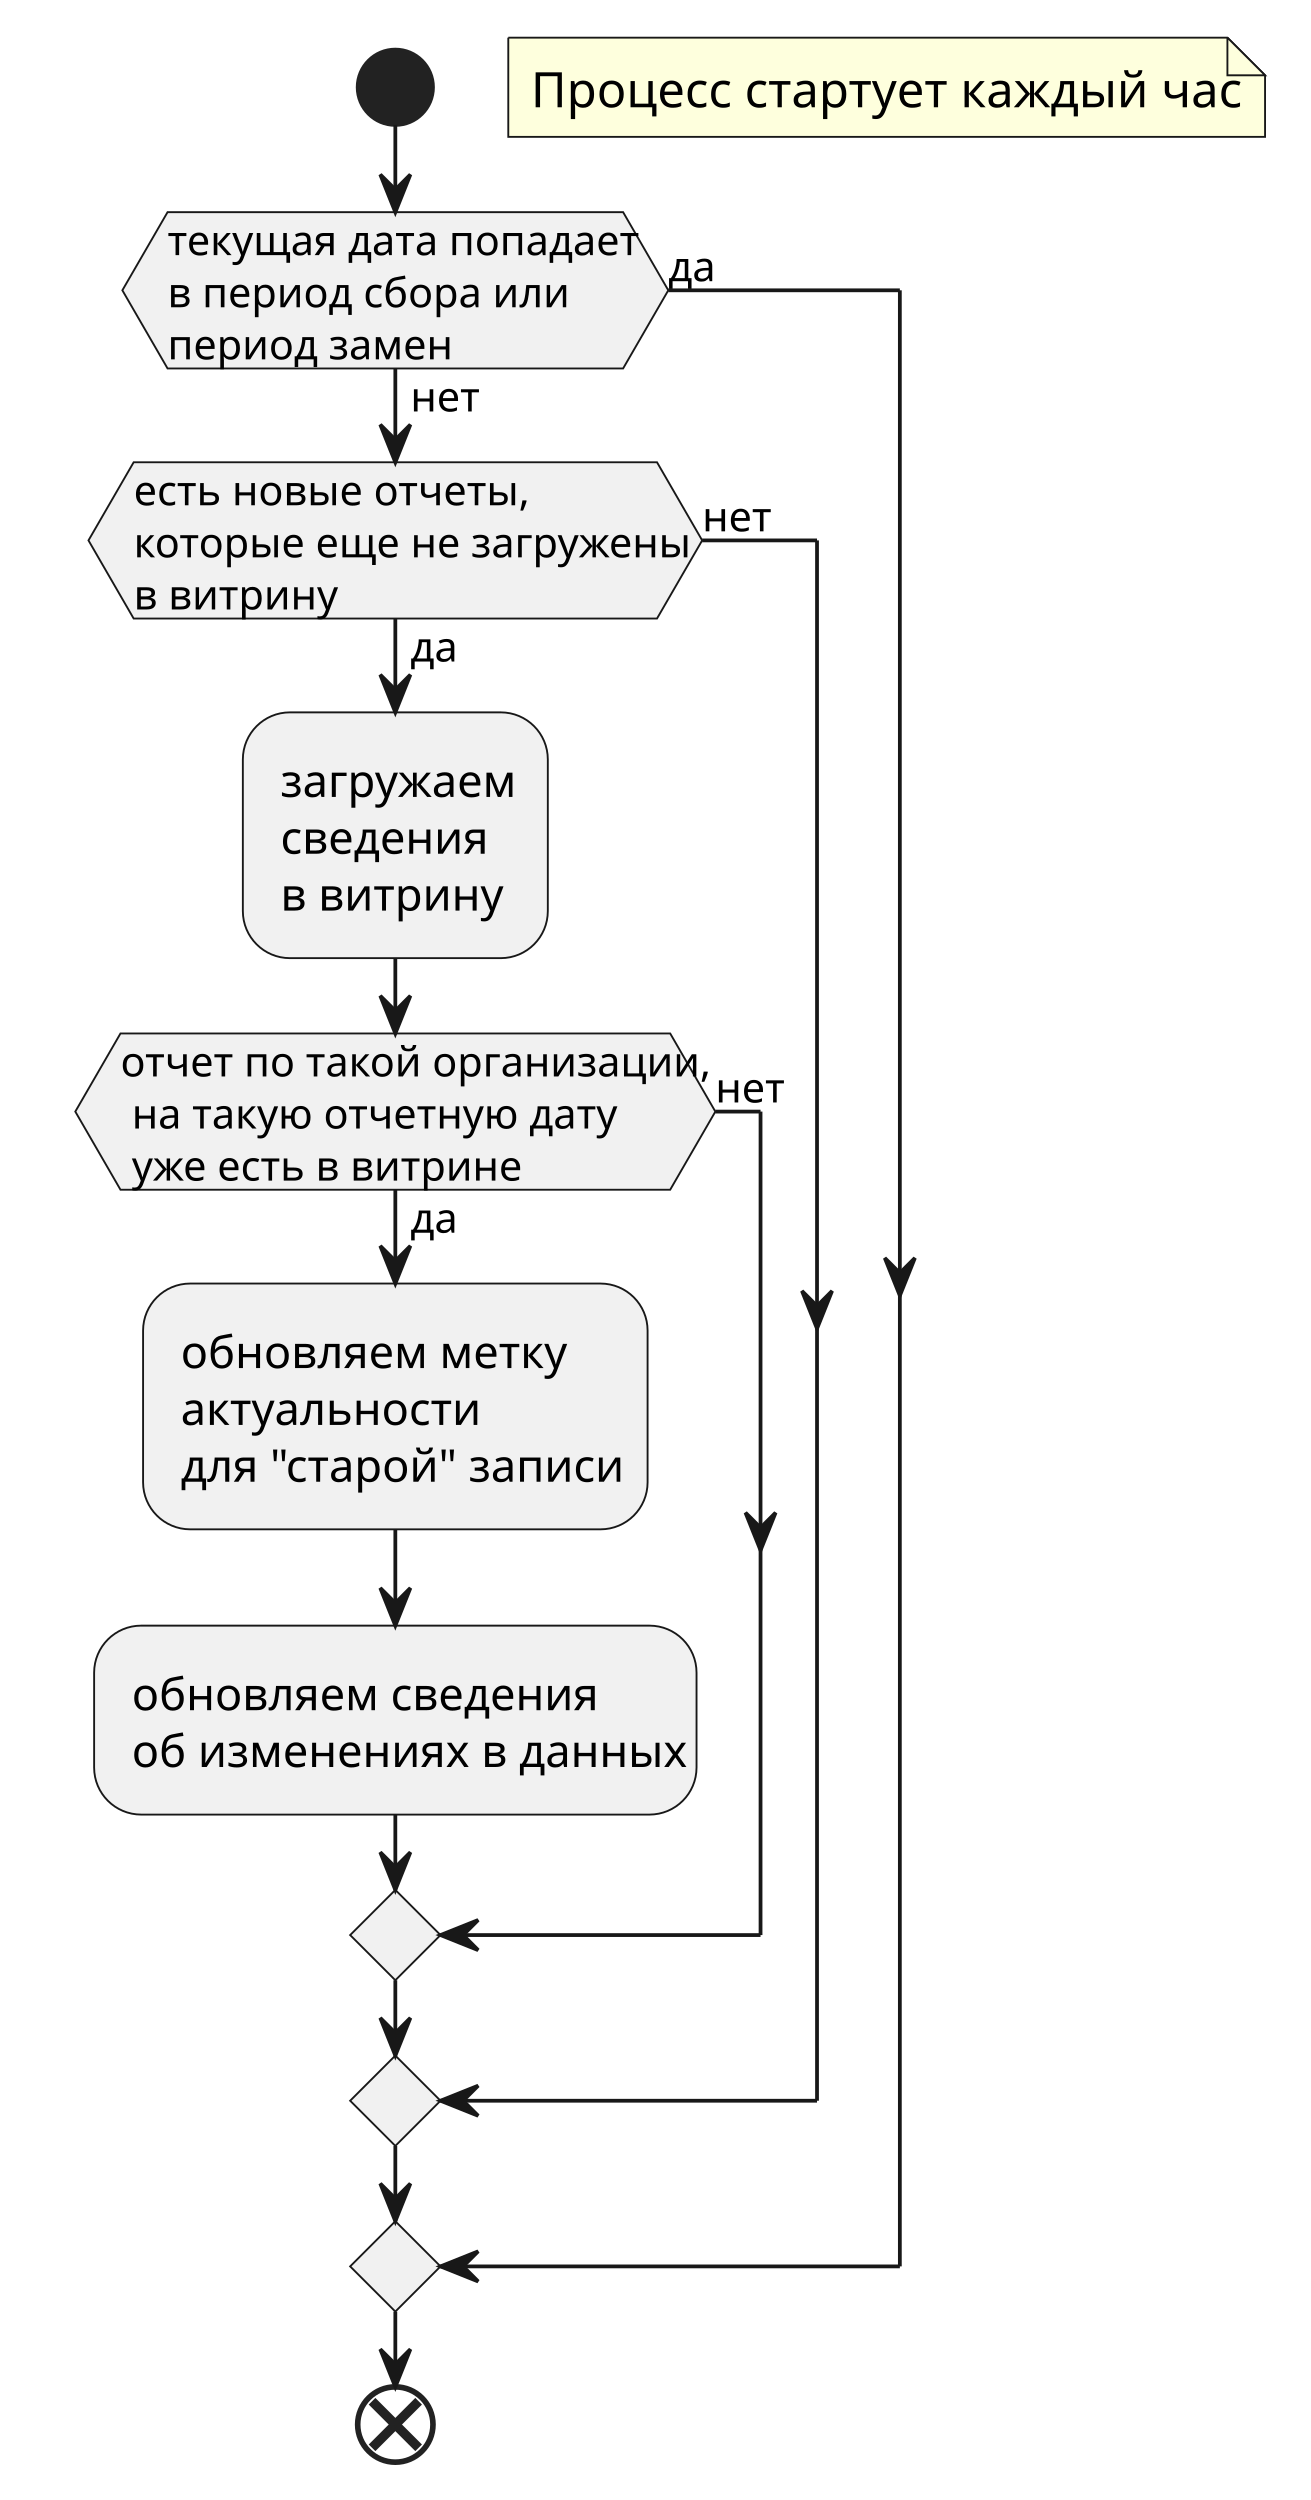
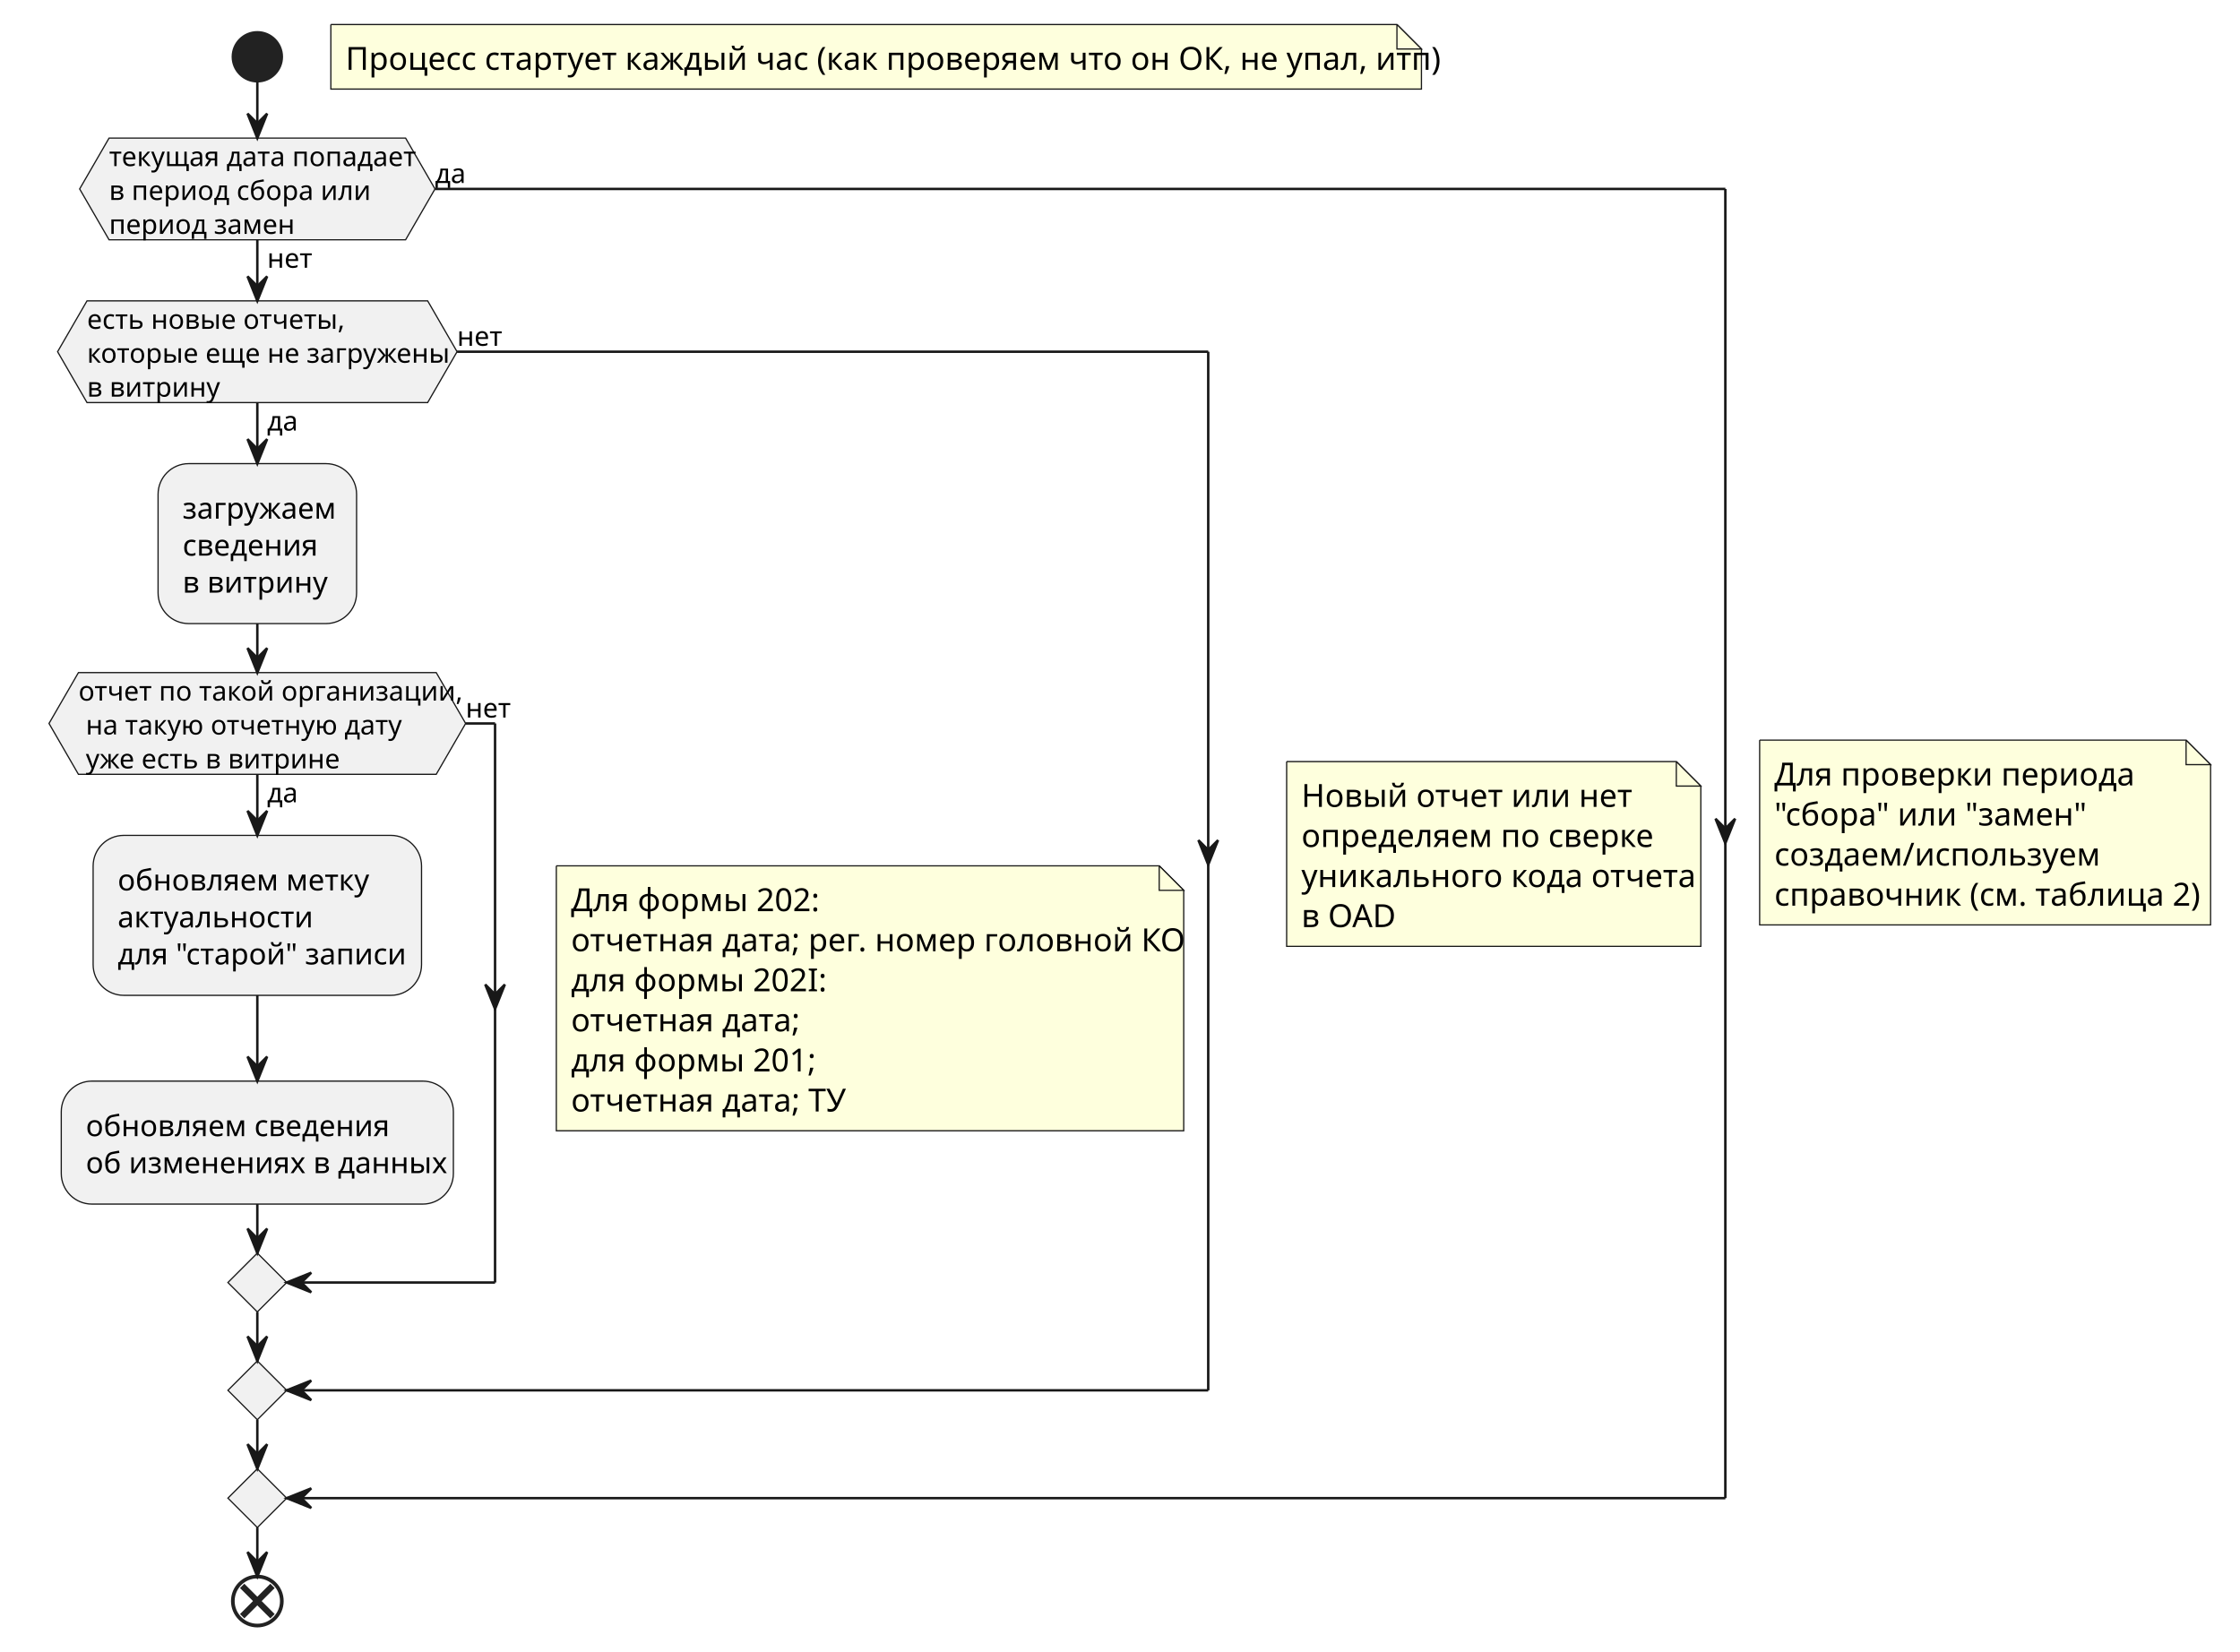
- <svg xmlns="http://www.w3.org/2000/svg" contentStyleType="text/css" height="664px" preserveAspectRatio="none" style="width:348px;height:664px;background:#FFFFFF;" version="1.1" viewBox="0 0 348 664" width="348px" zoomAndPan="magnify">
+ <svg xmlns="http://www.w3.org/2000/svg" contentStyleType="text/css" height="674px" preserveAspectRatio="none" style="width:914px;height:674px;background:#FFFFFF;" version="1.1" viewBox="0 0 914 674" width="914px" zoomAndPan="magnify">
  <defs />
  <g>
-     <path d="M135,10 L135,36.352 L336,36.352 L336,20 L326,10 L135,10 " fill="#FEFFDD" style="stroke:#181818;stroke-width:0.5;" />
-     <path d="M326,10 L326,20 L336,20 L326,10 " fill="#FEFFDD" style="stroke:#181818;stroke-width:0.5;" />
-     <text fill="#000000" font-family="sans-serif" font-size="13" lengthAdjust="spacing" textLength="180" x="141" y="28.495">Процесс стартует каждый час</text>
+     <path d="M135,10 L135,36.352 L580,36.352 L580,20 L570,10 L135,10 " fill="#FEFFDD" style="stroke:#181818;stroke-width:0.5;" />
+     <path d="M570,10 L570,20 L580,20 L570,10 " fill="#FEFFDD" style="stroke:#181818;stroke-width:0.5;" />
+     <text fill="#000000" font-family="sans-serif" font-size="13" lengthAdjust="spacing" textLength="424" x="141" y="28.495">Процесс стартует каждый час (как проверяем что он ОК, не упал, итп)</text>
    <ellipse cx="105" cy="23.176" fill="#222222" rx="10" ry="10" style="stroke:#222222;stroke-width:1.0;" />
+     <path d="M718,302.039 L718,377.445 L902,377.445 L902,312.039 L892,302.039 L718,302.039 " fill="#FEFFDD" style="stroke:#181818;stroke-width:0.5;" />
+     <path d="M892,302.039 L892,312.039 L902,312.039 L892,302.039 " fill="#FEFFDD" style="stroke:#181818;stroke-width:0.5;" />
+     <text fill="#000000" font-family="sans-serif" font-size="13" lengthAdjust="spacing" textLength="136" x="724" y="320.534">Для проверки периода</text>
+     <text fill="#000000" font-family="sans-serif" font-size="13" lengthAdjust="spacing" textLength="120" x="724" y="336.886">"сбора" или "замен"</text>
+     <text fill="#000000" font-family="sans-serif" font-size="13" lengthAdjust="spacing" textLength="126" x="724" y="353.237">создаем/используем</text>
+     <text fill="#000000" font-family="sans-serif" font-size="13" lengthAdjust="spacing" textLength="163" x="724" y="369.589">справочник (см. таблица 2)</text>
+     <path d="M525,310.793 L525,386.199 L694,386.199 L694,320.793 L684,310.793 L525,310.793 " fill="#FEFFDD" style="stroke:#181818;stroke-width:0.5;" />
+     <path d="M684,310.793 L684,320.793 L694,320.793 L684,310.793 " fill="#FEFFDD" style="stroke:#181818;stroke-width:0.5;" />
+     <text fill="#000000" font-family="sans-serif" font-size="13" lengthAdjust="spacing" textLength="122" x="531" y="329.288">Новый отчет или нет</text>
+     <text fill="#000000" font-family="sans-serif" font-size="13" lengthAdjust="spacing" textLength="136" x="531" y="345.64">определяем по сверке</text>
+     <text fill="#000000" font-family="sans-serif" font-size="13" lengthAdjust="spacing" textLength="148" x="531" y="361.991">уникального кода отчета</text>
+     <text fill="#000000" font-family="sans-serif" font-size="13" lengthAdjust="spacing" textLength="43" x="531" y="378.343">в  OAD</text>
    <rect fill="#F1F1F1" height="65.281" rx="12.5" ry="12.5" style="stroke:#181818;stroke-width:0.5;" width="81" x="64.5" y="189.203" />
    <text fill="#000000" font-family="sans-serif" font-size="12" lengthAdjust="spacing" textLength="61" x="74.5" y="211.66">загружаем</text>
    <text fill="#000000" font-family="sans-serif" font-size="12" lengthAdjust="spacing" textLength="54" x="74.5" y="226.754">сведения</text>
    <text fill="#000000" font-family="sans-serif" font-size="12" lengthAdjust="spacing" textLength="53" x="74.5" y="241.848">в витрину</text>
+     <path d="M227,353.336 L227,461.445 L483,461.445 L483,363.336 L473,353.336 L227,353.336 " fill="#FEFFDD" style="stroke:#181818;stroke-width:0.5;" />
+     <path d="M473,353.336 L473,363.336 L483,363.336 L473,353.336 " fill="#FEFFDD" style="stroke:#181818;stroke-width:0.5;" />
+     <text fill="#000000" font-family="sans-serif" font-size="13" lengthAdjust="spacing" textLength="97" x="233" y="371.831">Для формы 202:</text>
+     <text fill="#000000" font-family="sans-serif" font-size="13" lengthAdjust="spacing" textLength="235" x="233" y="388.183">отчетная дата; рег. номер головной КО</text>
+     <text fill="#000000" font-family="sans-serif" font-size="13" lengthAdjust="spacing" textLength="99" x="233" y="404.534">для формы 202I:</text>
+     <text fill="#000000" font-family="sans-serif" font-size="13" lengthAdjust="spacing" textLength="87" x="233" y="420.886">отчетная дата;</text>
+     <text fill="#000000" font-family="sans-serif" font-size="13" lengthAdjust="spacing" textLength="96" x="233" y="437.237">для формы 201;</text>
+     <text fill="#000000" font-family="sans-serif" font-size="13" lengthAdjust="spacing" textLength="106" x="233" y="453.589">отчетная дата; ТУ</text>
    <rect fill="#F1F1F1" height="65.281" rx="12.5" ry="12.5" style="stroke:#181818;stroke-width:0.5;" width="134" x="38" y="340.91" />
    <text fill="#000000" font-family="sans-serif" font-size="12" lengthAdjust="spacing" textLength="99" x="48" y="363.367">обновляем метку</text>
    <text fill="#000000" font-family="sans-serif" font-size="12" lengthAdjust="spacing" textLength="76" x="48" y="378.461">актуальности</text>
    <text fill="#000000" font-family="sans-serif" font-size="12" lengthAdjust="spacing" textLength="114" x="48" y="393.555">для "старой" записи</text>
-     <rect fill="#F1F1F1" height="50.188" rx="12.5" ry="12.5" style="stroke:#181818;stroke-width:0.5;" width="160" x="25" y="431.768" />
-     <text fill="#000000" font-family="sans-serif" font-size="12" lengthAdjust="spacing" textLength="121" x="35" y="454.225">обновляем сведения</text>
-     <text fill="#000000" font-family="sans-serif" font-size="12" lengthAdjust="spacing" textLength="140" x="35" y="469.318">об изменениях в данных</text>
+     <rect fill="#F1F1F1" height="50.188" rx="12.5" ry="12.5" style="stroke:#181818;stroke-width:0.5;" width="160" x="25" y="441.191" />
+     <text fill="#000000" font-family="sans-serif" font-size="12" lengthAdjust="spacing" textLength="121" x="35" y="463.648">обновляем сведения</text>
+     <text fill="#000000" font-family="sans-serif" font-size="12" lengthAdjust="spacing" textLength="140" x="35" y="478.742">об изменениях в данных</text>
    <polygon fill="#F1F1F1" points="32,274.484,178,274.484,190,295.238,178,315.992,32,315.992,20,295.238,32,274.484" style="stroke:#181818;stroke-width:0.5;" />
    <text fill="#000000" font-family="sans-serif" font-size="11" lengthAdjust="spacing" textLength="12" x="109" y="327.411">да</text>
    <text fill="#000000" font-family="sans-serif" font-size="11" lengthAdjust="spacing" textLength="146" x="32" y="285.903">отчет по такой организации,</text>
    <text fill="#000000" font-family="sans-serif" font-size="11" lengthAdjust="spacing" textLength="126" x="35" y="299.739">на такую отчетную дату</text>
    <text fill="#000000" font-family="sans-serif" font-size="11" lengthAdjust="spacing" textLength="103" x="35" y="313.575">уже есть в витрине</text>
    <text fill="#000000" font-family="sans-serif" font-size="11" lengthAdjust="spacing" textLength="18" x="190" y="292.821">нет</text>
-     <polygon fill="#F1F1F1" points="105,501.955,117,513.955,105,525.955,93,513.955,105,501.955" style="stroke:#181818;stroke-width:0.5;" />
+     <polygon fill="#F1F1F1" points="105,511.379,117,523.379,105,535.379,93,523.379,105,511.379" style="stroke:#181818;stroke-width:0.5;" />
    <polygon fill="#F1F1F1" points="35.5,122.777,174.5,122.777,186.5,143.531,174.5,164.285,35.5,164.285,23.5,143.531,35.5,122.777" style="stroke:#181818;stroke-width:0.5;" />
    <text fill="#000000" font-family="sans-serif" font-size="11" lengthAdjust="spacing" textLength="12" x="109" y="175.704">да</text>
    <text fill="#000000" font-family="sans-serif" font-size="11" lengthAdjust="spacing" textLength="104" x="35.5" y="134.196">есть новые отчеты,</text>
    <text fill="#000000" font-family="sans-serif" font-size="11" lengthAdjust="spacing" textLength="139" x="35.5" y="148.032">которые еще не загружены</text>
    <text fill="#000000" font-family="sans-serif" font-size="11" lengthAdjust="spacing" textLength="53" x="35.5" y="161.868">в витрину</text>
    <text fill="#000000" font-family="sans-serif" font-size="11" lengthAdjust="spacing" textLength="18" x="186.5" y="141.114">нет</text>
-     <polygon fill="#F1F1F1" points="105,545.955,117,557.955,105,569.955,93,557.955,105,545.955" style="stroke:#181818;stroke-width:0.5;" />
+     <polygon fill="#F1F1F1" points="105,555.379,117,567.379,105,579.379,93,567.379,105,555.379" style="stroke:#181818;stroke-width:0.5;" />
    <polygon fill="#F1F1F1" points="44.5,56.352,165.5,56.352,177.5,77.106,165.5,97.859,44.5,97.859,32.5,77.106,44.5,56.352" style="stroke:#181818;stroke-width:0.5;" />
    <text fill="#000000" font-family="sans-serif" font-size="11" lengthAdjust="spacing" textLength="18" x="109" y="109.278">нет</text>
    <text fill="#000000" font-family="sans-serif" font-size="11" lengthAdjust="spacing" textLength="121" x="44.5" y="67.77">текущая дата попадает</text>
    <text fill="#000000" font-family="sans-serif" font-size="11" lengthAdjust="spacing" textLength="100" x="44.5" y="81.606">в период сбора или</text>
    <text fill="#000000" font-family="sans-serif" font-size="11" lengthAdjust="spacing" textLength="70" x="44.5" y="95.442">период замен</text>
    <text fill="#000000" font-family="sans-serif" font-size="11" lengthAdjust="spacing" textLength="12" x="177.5" y="74.689">да</text>
-     <polygon fill="#F1F1F1" points="105,589.955,117,601.955,105,613.955,93,601.955,105,589.955" style="stroke:#181818;stroke-width:0.5;" />
-     <ellipse cx="105" cy="643.955" fill="none" rx="10" ry="10" style="stroke:#222222;stroke-width:1.5;" />
-     <line style="stroke:#222222;stroke-width:2.5;" x1="98.813" x2="111.187" y1="637.768" y2="650.142" />
-     <line style="stroke:#222222;stroke-width:2.5;" x1="111.187" x2="98.813" y1="637.768" y2="650.142" />
-     <line style="stroke:#181818;stroke-width:1.0;" x1="105" x2="105" y1="406.191" y2="431.768" />
-     <polygon fill="#181818" points="101,421.768,105,431.768,109,421.768,105,425.768" style="stroke:#181818;stroke-width:1.0;" />
+     <polygon fill="#F1F1F1" points="105,599.379,117,611.379,105,623.379,93,611.379,105,599.379" style="stroke:#181818;stroke-width:0.5;" />
+     <ellipse cx="105" cy="653.379" fill="none" rx="10" ry="10" style="stroke:#222222;stroke-width:1.5;" />
+     <line style="stroke:#222222;stroke-width:2.5;" x1="98.813" x2="111.187" y1="647.192" y2="659.566" />
+     <line style="stroke:#222222;stroke-width:2.5;" x1="111.187" x2="98.813" y1="647.192" y2="659.566" />
+     <line style="stroke:#181818;stroke-width:1.0;" x1="105" x2="105" y1="406.191" y2="441.191" />
+     <polygon fill="#181818" points="101,431.191,105,441.191,109,431.191,105,435.191" style="stroke:#181818;stroke-width:1.0;" />
    <line style="stroke:#181818;stroke-width:1.0;" x1="105" x2="105" y1="315.992" y2="340.91" />
    <polygon fill="#181818" points="101,330.91,105,340.91,109,330.91,105,334.91" style="stroke:#181818;stroke-width:1.0;" />
    <line style="stroke:#181818;stroke-width:1.0;" x1="190" x2="202" y1="295.238" y2="295.238" />
    <polygon fill="#181818" points="198,401.768,202,411.768,206,401.768,202,405.768" style="stroke:#181818;stroke-width:1.0;" />
-     <line style="stroke:#181818;stroke-width:1.0;" x1="202" x2="202" y1="295.238" y2="513.955" />
-     <line style="stroke:#181818;stroke-width:1.0;" x1="202" x2="117" y1="513.955" y2="513.955" />
-     <polygon fill="#181818" points="127,509.955,117,513.955,127,517.955,123,513.955" style="stroke:#181818;stroke-width:1.0;" />
-     <line style="stroke:#181818;stroke-width:1.0;" x1="105" x2="105" y1="481.955" y2="501.955" />
-     <polygon fill="#181818" points="101,491.955,105,501.955,109,491.955,105,495.955" style="stroke:#181818;stroke-width:1.0;" />
+     <line style="stroke:#181818;stroke-width:1.0;" x1="202" x2="202" y1="295.238" y2="523.379" />
+     <line style="stroke:#181818;stroke-width:1.0;" x1="202" x2="117" y1="523.379" y2="523.379" />
+     <polygon fill="#181818" points="127,519.379,117,523.379,127,527.379,123,523.379" style="stroke:#181818;stroke-width:1.0;" />
+     <line style="stroke:#181818;stroke-width:1.0;" x1="105" x2="105" y1="491.379" y2="511.379" />
+     <polygon fill="#181818" points="101,501.379,105,511.379,109,501.379,105,505.379" style="stroke:#181818;stroke-width:1.0;" />
    <line style="stroke:#181818;stroke-width:1.0;" x1="105" x2="105" y1="254.484" y2="274.484" />
    <polygon fill="#181818" points="101,264.484,105,274.484,109,264.484,105,268.484" style="stroke:#181818;stroke-width:1.0;" />
    <line style="stroke:#181818;stroke-width:1.0;" x1="105" x2="105" y1="164.285" y2="189.203" />
    <polygon fill="#181818" points="101,179.203,105,189.203,109,179.203,105,183.203" style="stroke:#181818;stroke-width:1.0;" />
-     <line style="stroke:#181818;stroke-width:1.0;" x1="186.5" x2="217" y1="143.531" y2="143.531" />
-     <polygon fill="#181818" points="213,342.873,217,352.873,221,342.873,217,346.873" style="stroke:#181818;stroke-width:1.0;" />
-     <line style="stroke:#181818;stroke-width:1.0;" x1="217" x2="217" y1="143.531" y2="557.955" />
-     <line style="stroke:#181818;stroke-width:1.0;" x1="217" x2="117" y1="557.955" y2="557.955" />
-     <polygon fill="#181818" points="127,553.955,117,557.955,127,561.955,123,557.955" style="stroke:#181818;stroke-width:1.0;" />
-     <line style="stroke:#181818;stroke-width:1.0;" x1="105" x2="105" y1="525.955" y2="545.955" />
-     <polygon fill="#181818" points="101,535.955,105,545.955,109,535.955,105,539.955" style="stroke:#181818;stroke-width:1.0;" />
+     <line style="stroke:#181818;stroke-width:1.0;" x1="186.5" x2="493" y1="143.531" y2="143.531" />
+     <polygon fill="#181818" points="489,342.873,493,352.873,497,342.873,493,346.873" style="stroke:#181818;stroke-width:1.0;" />
+     <line style="stroke:#181818;stroke-width:1.0;" x1="493" x2="493" y1="143.531" y2="567.379" />
+     <line style="stroke:#181818;stroke-width:1.0;" x1="493" x2="117" y1="567.379" y2="567.379" />
+     <polygon fill="#181818" points="127,563.379,117,567.379,127,571.379,123,567.379" style="stroke:#181818;stroke-width:1.0;" />
+     <line style="stroke:#181818;stroke-width:1.0;" x1="105" x2="105" y1="535.379" y2="555.379" />
+     <polygon fill="#181818" points="101,545.379,105,555.379,109,545.379,105,549.379" style="stroke:#181818;stroke-width:1.0;" />
    <line style="stroke:#181818;stroke-width:1.0;" x1="105" x2="105" y1="97.859" y2="122.777" />
    <polygon fill="#181818" points="101,112.777,105,122.777,109,112.777,105,116.777" style="stroke:#181818;stroke-width:1.0;" />
-     <line style="stroke:#181818;stroke-width:1.0;" x1="177.5" x2="239" y1="77.106" y2="77.106" />
-     <polygon fill="#181818" points="235,334.119,239,344.119,243,334.119,239,338.119" style="stroke:#181818;stroke-width:1.0;" />
-     <line style="stroke:#181818;stroke-width:1.0;" x1="239" x2="239" y1="77.106" y2="601.955" />
-     <line style="stroke:#181818;stroke-width:1.0;" x1="239" x2="117" y1="601.955" y2="601.955" />
-     <polygon fill="#181818" points="127,597.955,117,601.955,127,605.955,123,601.955" style="stroke:#181818;stroke-width:1.0;" />
-     <line style="stroke:#181818;stroke-width:1.0;" x1="105" x2="105" y1="569.955" y2="589.955" />
-     <polygon fill="#181818" points="101,579.955,105,589.955,109,579.955,105,583.955" style="stroke:#181818;stroke-width:1.0;" />
+     <line style="stroke:#181818;stroke-width:1.0;" x1="177.5" x2="704" y1="77.106" y2="77.106" />
+     <polygon fill="#181818" points="700,334.119,704,344.119,708,334.119,704,338.119" style="stroke:#181818;stroke-width:1.0;" />
+     <line style="stroke:#181818;stroke-width:1.0;" x1="704" x2="704" y1="77.106" y2="611.379" />
+     <line style="stroke:#181818;stroke-width:1.0;" x1="704" x2="117" y1="611.379" y2="611.379" />
+     <polygon fill="#181818" points="127,607.379,117,611.379,127,615.379,123,611.379" style="stroke:#181818;stroke-width:1.0;" />
+     <line style="stroke:#181818;stroke-width:1.0;" x1="105" x2="105" y1="579.379" y2="599.379" />
+     <polygon fill="#181818" points="101,589.379,105,599.379,109,589.379,105,593.379" style="stroke:#181818;stroke-width:1.0;" />
    <line style="stroke:#181818;stroke-width:1.0;" x1="105" x2="105" y1="33.176" y2="56.352" />
    <polygon fill="#181818" points="101,46.352,105,56.352,109,46.352,105,50.352" style="stroke:#181818;stroke-width:1.0;" />
-     <line style="stroke:#181818;stroke-width:1.0;" x1="105" x2="105" y1="613.955" y2="633.955" />
-     <polygon fill="#181818" points="101,623.955,105,633.955,109,623.955,105,627.955" style="stroke:#181818;stroke-width:1.0;" />
+     <line style="stroke:#181818;stroke-width:1.0;" x1="105" x2="105" y1="623.379" y2="643.379" />
+     <polygon fill="#181818" points="101,633.379,105,643.379,109,633.379,105,637.379" style="stroke:#181818;stroke-width:1.0;" />
  </g>
</svg>
